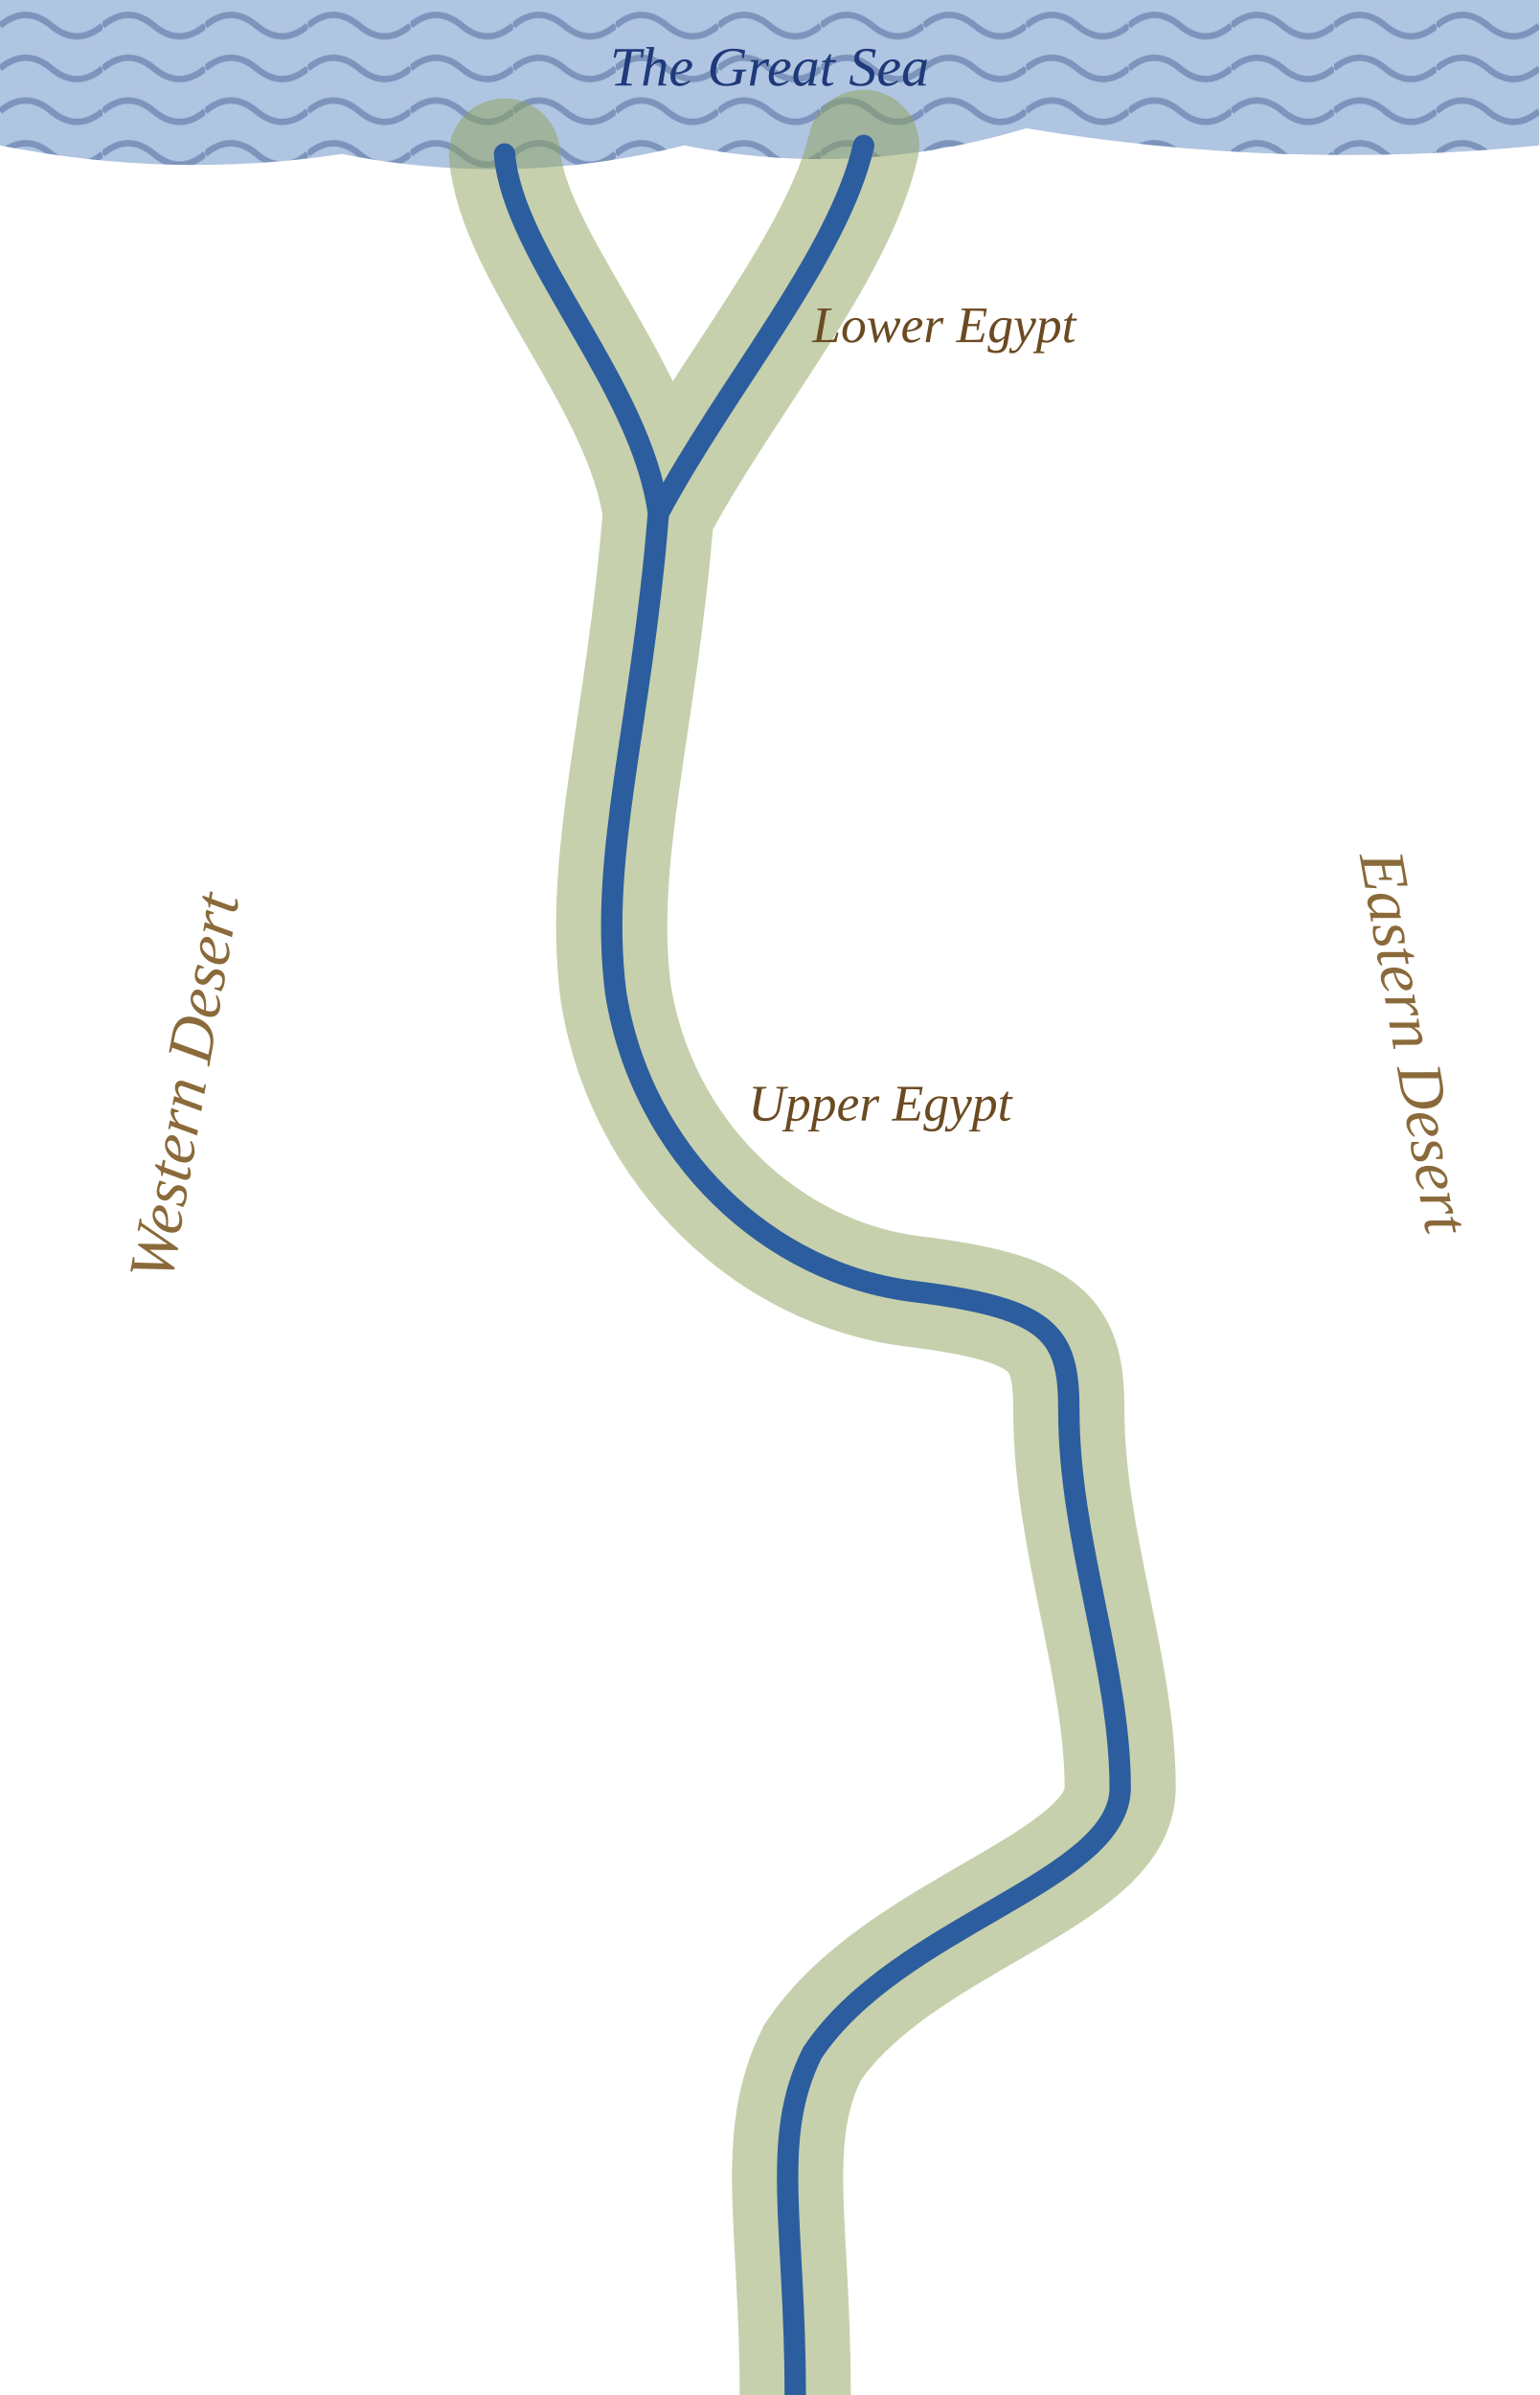
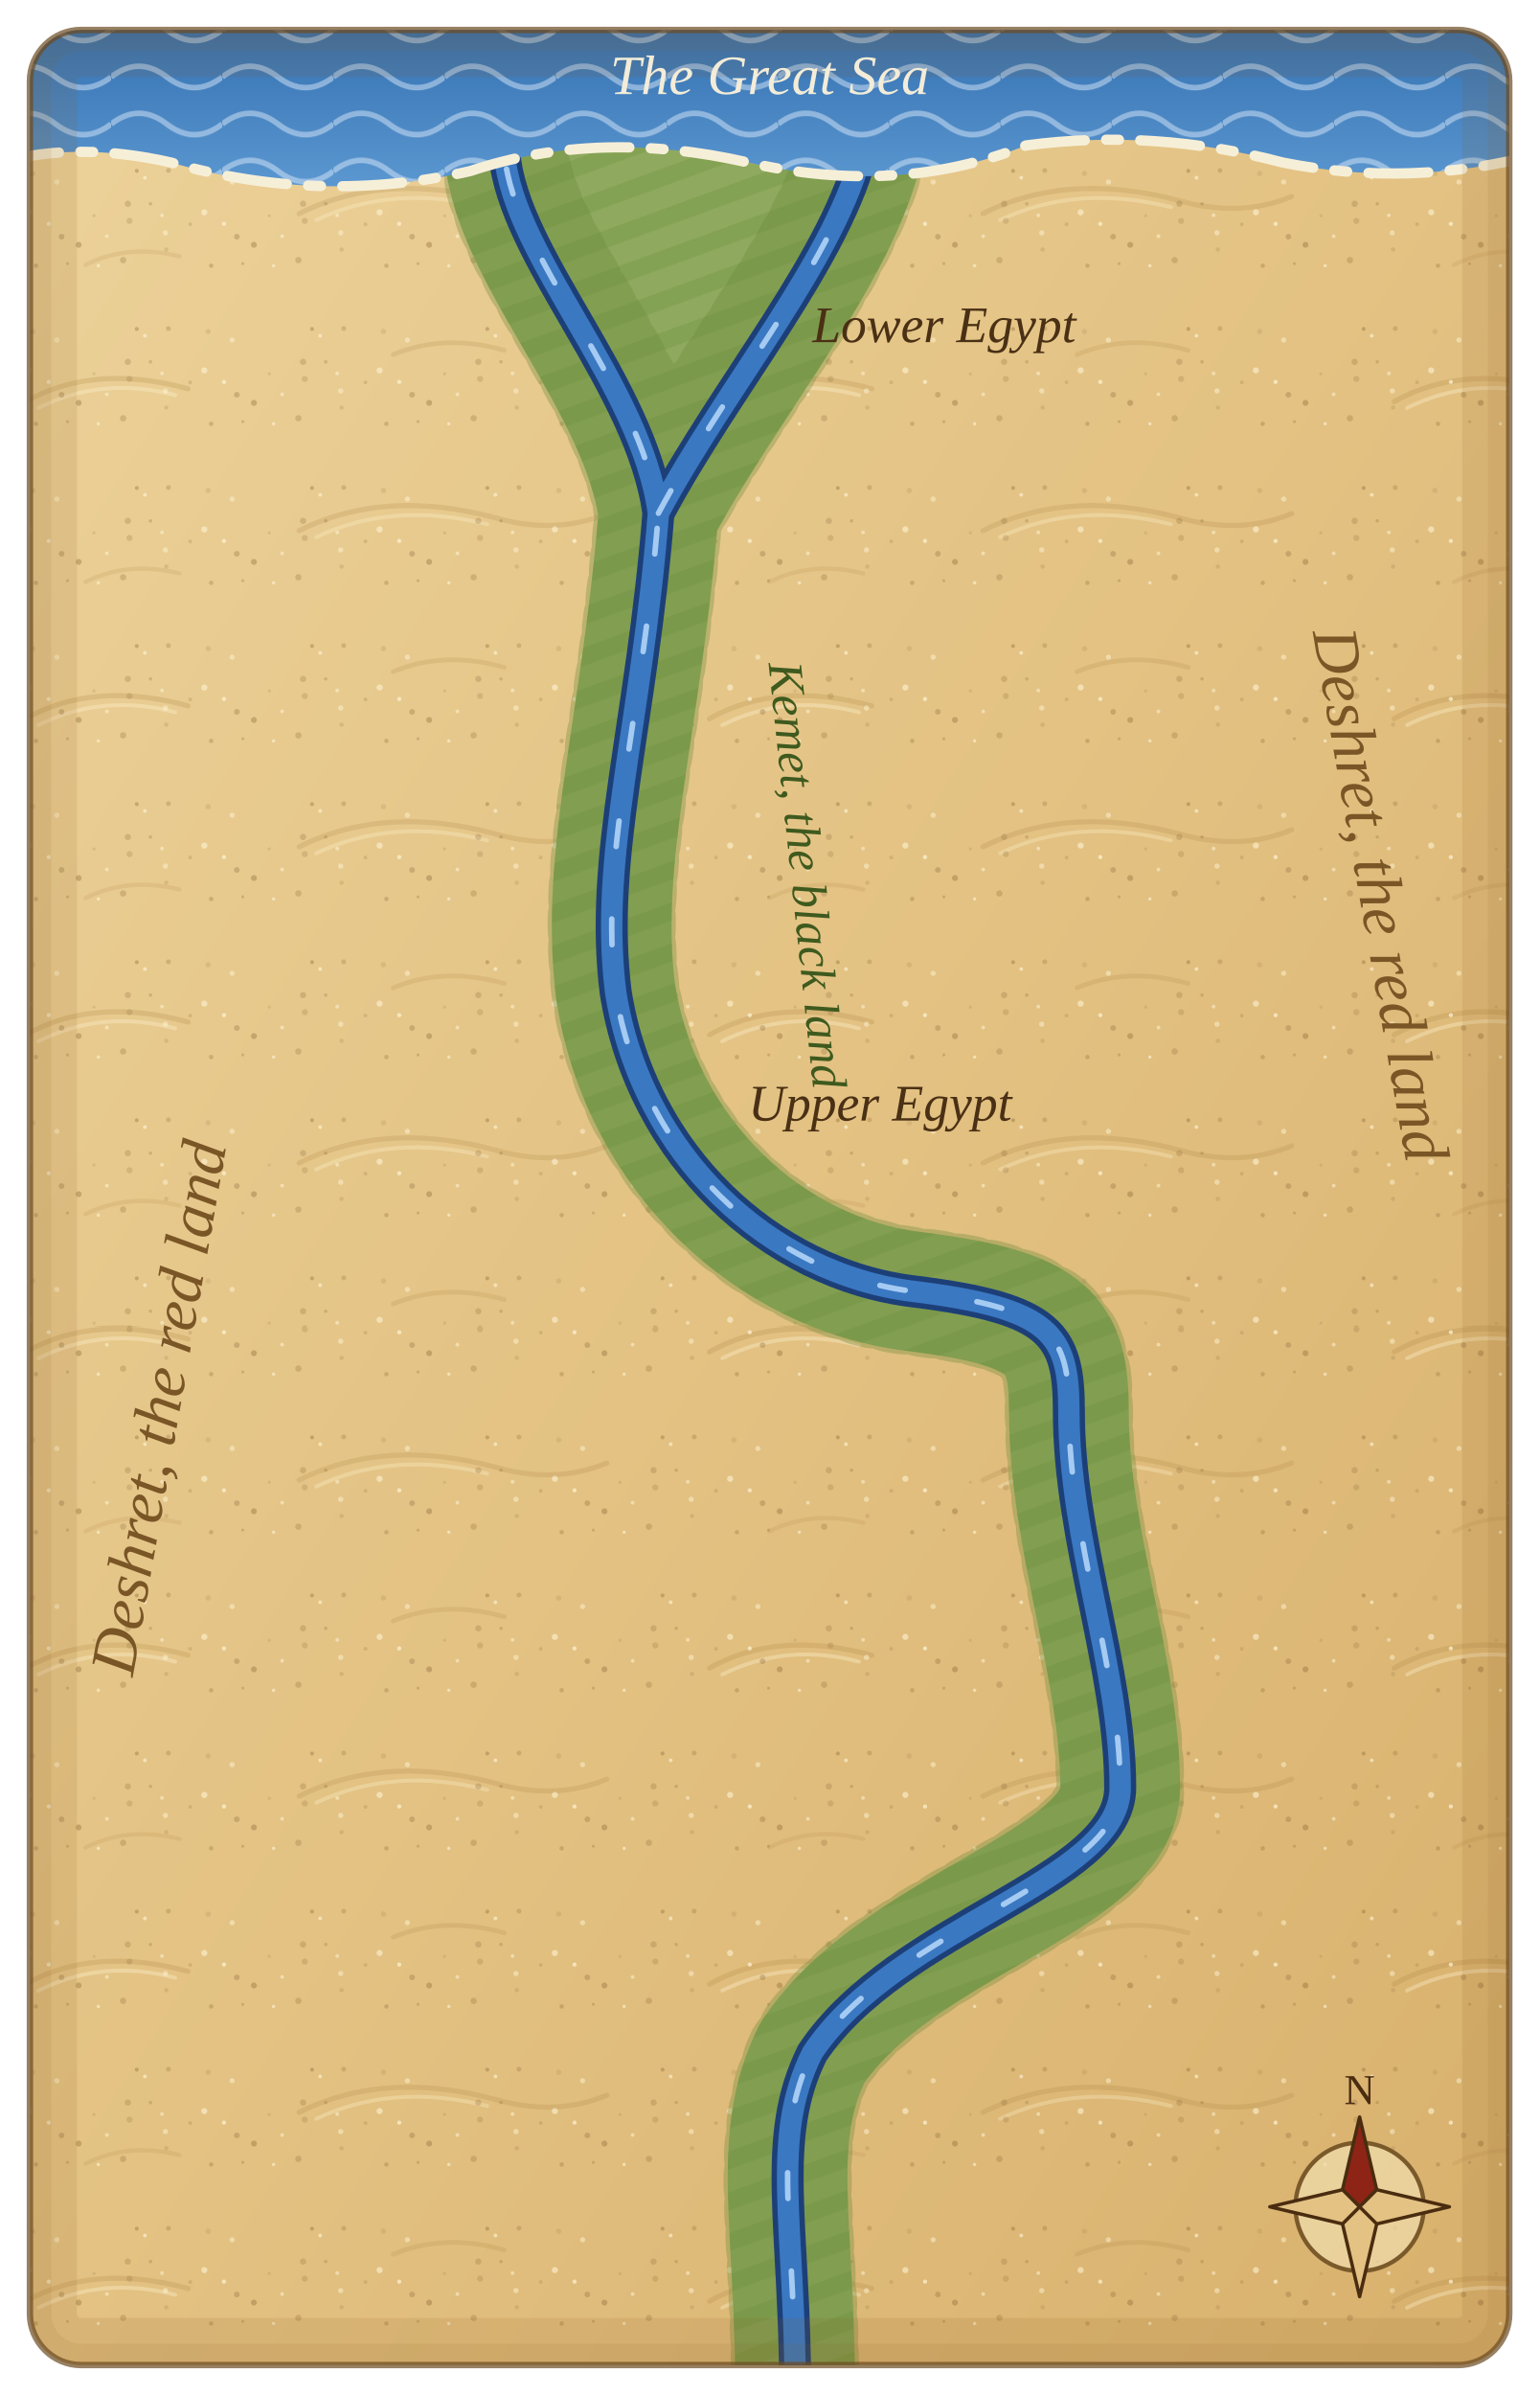
<svg xmlns="http://www.w3.org/2000/svg" viewBox="0 0 360 560">
  <defs>
    <radialGradient id="mg" cx=".35" cy=".3">
      <stop offset="0" stop-color="#fff4b8" />
      <stop offset=".6" stop-color="#e0ac3a" />
      <stop offset="1" stop-color="#8a5a10" />
    </radialGradient>
-     <pattern id="waves" width="24" height="10" patternUnits="userSpaceOnUse">
-       <path d="M0 6 Q6 1 12 6 T24 6" fill="none" stroke="#1f3a7a" stroke-opacity=".35" stroke-width="1.5" />
+     <linearGradient id="nile-sand" x1="0" y1="0" x2="1" y2="1">
+       <stop offset="0" stop-color="#ecd29a" />
+       <stop offset=".5" stop-color="#e3c283" />
+       <stop offset="1" stop-color="#d8b06c" />
+     </linearGradient>
+     <pattern id="nile-grain" width="41" height="37" patternUnits="userSpaceOnUse">
+       <circle cx="13.3" cy="5.6" r="0.61" fill="#fff6d8" fill-opacity="0.47" />
+       <circle cx="22.0" cy="13.5" r="0.37" fill="#9a7a4a" fill-opacity="0.21" />
+       <circle cx="3.5" cy="15.5" r="0.45" fill="#9a7a4a" fill-opacity="0.25" />
+       <circle cx="33.9" cy="4.6" r="0.44" fill="#fff6d8" fill-opacity="0.61" />
+       <circle cx="38.9" cy="21.4" r="0.51" fill="#8a6a3a" fill-opacity="0.19" />
+       <circle cx="35.2" cy="10.7" r="0.41" fill="#8a6a3a" fill-opacity="0.27" />
+       <circle cx="23.0" cy="25.2" r="0.39" fill="#fff6d8" fill-opacity="0.59" />
+       <circle cx="7.7" cy="3.6" r="0.63" fill="#9a7a4a" fill-opacity="0.19" />
+       <circle cx="8.4" cy="25.2" r="0.52" fill="#7a5a2a" fill-opacity="0.25" />
+       <circle cx="37.9" cy="13.4" r="0.45" fill="#fff6d8" fill-opacity="0.49" />
+       <circle cx="32.0" cy="3.0" r="0.47" fill="#7a5a2a" fill-opacity="0.32" />
+       <circle cx="29.9" cy="10.7" r="0.74" fill="#8a6a3a" fill-opacity="0.26" />
+       <circle cx="6.8" cy="12.7" r="0.72" fill="#fff6d8" fill-opacity="0.56" />
+       <circle cx="39.4" cy="2.9" r="0.57" fill="#7a5a2a" fill-opacity="0.23" />
+       <circle cx="14.4" cy="18.4" r="0.67" fill="#8a6a3a" fill-opacity="0.31" />
+       <circle cx="38.7" cy="17.5" r="0.62" fill="#fff6d8" fill-opacity="0.47" />
+       <circle cx="28.8" cy="23.9" r="0.75" fill="#7a5a2a" fill-opacity="0.23" />
+       <circle cx="15.8" cy="24.7" r="0.36" fill="#7a5a2a" fill-opacity="0.24" />
+       <circle cx="25.0" cy="18.3" r="0.44" fill="#fff6d8" fill-opacity="0.52" />
+       <circle cx="30.3" cy="14.7" r="0.72" fill="#7a5a2a" fill-opacity="0.19" />
+       <circle cx="18.4" cy="20.3" r="0.7" fill="#7a5a2a" fill-opacity="0.32" />
+       <circle cx="11.4" cy="15.4" r="0.49" fill="#fff6d8" fill-opacity="0.67" />
    </pattern>
+     <pattern id="nile-dunes" width="160" height="74" patternUnits="userSpaceOnUse">
+       <path d="M6 20 Q22 11 44 17" fill="none" stroke="#a9803f" stroke-opacity=".22" stroke-width="1.2" stroke-linecap="round" />
+       <path d="M9 21.5 Q24 14 41 18.5" fill="none" stroke="#fff3d0" stroke-opacity=".35" stroke-width=".9" stroke-linecap="round" />
+       <path d="M92 9 Q104 4 118 8" fill="none" stroke="#a9803f" stroke-opacity=".18" stroke-width="1.1" stroke-linecap="round" />
+       <path d="M70 50 Q90 40 116 47 Q130 51 142 46" fill="none" stroke="#a9803f" stroke-opacity=".2" stroke-width="1.2" stroke-linecap="round" />
+       <path d="M74 51.5 Q92 43 114 48.5" fill="none" stroke="#fff3d0" stroke-opacity=".3" stroke-width=".9" stroke-linecap="round" />
+       <path d="M20 62 Q30 57 42 60" fill="none" stroke="#a9803f" stroke-opacity=".16" stroke-width="1" stroke-linecap="round" />
+     </pattern>
+     <pattern id="nile-fields" width="9" height="9" patternUnits="userSpaceOnUse" patternTransform="rotate(-20)">
+       <rect width="9" height="4" fill="#6f9440" fill-opacity=".35" />
+     </pattern>
+     <linearGradient id="nile-sea" x1="0" y1="0" x2="0" y2="1">
+       <stop offset="0" stop-color="#2d6aac" />
+       <stop offset="1" stop-color="#5b97d0" />
+     </linearGradient>
+     <pattern id="nile-waves" width="26" height="11" patternUnits="userSpaceOnUse">
+       <path d="M0 7 Q6.5 2 13 7 T26 7" fill="none" stroke="#e8f3ff" stroke-opacity=".45" stroke-width="1.3" />
+     </pattern>
+     <clipPath id="nile-land">
+       <rect x="7" y="7" width="346" height="546" rx="12" />
+     </clipPath>
  </defs>
-   <path d="M0 0 H360 V34 Q300 40 240 30 Q200 42 160 34 Q120 44 80 36 Q40 42 0 34 Z" fill="#6f95c8" fill-opacity=".55" />
-   <path d="M0 0 H360 V34 Q300 40 240 30 Q200 42 160 34 Q120 44 80 36 Q40 42 0 34 Z" fill="url(#waves)" />
-   <text x="180" y="20" text-anchor="middle" font-size="13" font-style="italic" fill="#1f3a7a">The Great Sea</text>
-   <path id="valley" d="M186 560 C186 520 180 500 190 480 C210 450 262 440 262 418 C262 390 250 360 250 330 C250 312 246 306 214 302 C180 298 150 270 144 232 C140 200 150 170 154 120 C150 90 120 60 118 36 M154 120 C170 90 196 60 202 34" fill="none" stroke="#8fa35a" stroke-opacity=".5" stroke-width="26" stroke-linecap="round" />
-   <path d="M186 560 C186 520 180 500 190 480 C210 450 262 440 262 418 C262 390 250 360 250 330 C250 312 246 306 214 302 C180 298 150 270 144 232 C140 200 150 170 154 120 C150 90 120 60 118 36 M154 120 C170 90 196 60 202 34" fill="none" stroke="#2c5d9e" stroke-width="5" stroke-linecap="round" />
-   <text x="40" y="300" font-size="15" font-style="italic" fill="#8a6a3a" transform="rotate(-80 40 300)">Western Desert</text>
-   <text x="318" y="200" font-size="15" font-style="italic" fill="#8a6a3a" transform="rotate(80 318 200)">Eastern Desert</text>
-   <text x="190" y="80" font-size="12" font-style="italic" fill="#6b4a22" text-anchor="start">Lower Egypt</text>
-   <text x="175" y="262" font-size="12" font-style="italic" fill="#6b4a22">Upper Egypt</text>
+   <g clip-path="url(#nile-land)">
+     <rect width="360" height="560" fill="url(#nile-sand)" />
+     <rect width="360" height="560" fill="url(#nile-dunes)" />
+     <rect width="360" height="560" fill="url(#nile-grain)" />
+     <path d="M154 120 C150 90 120 60 112 38 Q140 30 175 38 Q192 42 206 36 C196 60 170 90 154 120 Z" fill="#8fa95e" />
+     <path d="M154 120 C150 90 120 60 112 38 Q140 30 175 38 Q192 42 206 36 C196 60 170 90 154 120 Z" fill="url(#nile-fields)" />
+     <path d="M186 560 C186 520 180 500 190 480 C210 450 262 440 262 418 C262 390 250 360 250 330 C250 312 246 306 214 302 C180 298 150 270 144 232 C140 200 150 170 154 120 C150 90 120 60 118 36 M154 120 C170 90 196 60 202 34" fill="none" stroke="#8fa95e" stroke-width="28" stroke-linecap="round" stroke-linejoin="round" />
+     <path d="M186 560 C186 520 180 500 190 480 C210 450 262 440 262 418 C262 390 250 360 250 330 C250 312 246 306 214 302 C180 298 150 270 144 232 C140 200 150 170 154 120 C150 90 120 60 118 36 M154 120 C170 90 196 60 202 34" fill="none" stroke="url(#nile-fields)" stroke-width="28" stroke-linecap="round" stroke-linejoin="round" />
+     <path d="M186 560 C186 520 180 500 190 480 C210 450 262 440 262 418 C262 390 250 360 250 330 C250 312 246 306 214 302 C180 298 150 270 144 232 C140 200 150 170 154 120 C150 90 120 60 118 36 M154 120 C170 90 196 60 202 34" fill="none" stroke="#6b8a3a" stroke-opacity=".35" stroke-width="30" stroke-linecap="round" stroke-linejoin="round" stroke-dasharray="2 5" />
+     <path d="M186 560 C186 520 180 500 190 480 C210 450 262 440 262 418 C262 390 250 360 250 330 C250 312 246 306 214 302 C180 298 150 270 144 232 C140 200 150 170 154 120 C150 90 120 60 118 36 M154 120 C170 90 196 60 202 34" fill="none" stroke="#1d3f78" stroke-width="7.5" stroke-linecap="round" stroke-linejoin="round" />
+     <path d="M186 560 C186 520 180 500 190 480 C210 450 262 440 262 418 C262 390 250 360 250 330 C250 312 246 306 214 302 C180 298 150 270 144 232 C140 200 150 170 154 120 C150 90 120 60 118 36 M154 120 C170 90 196 60 202 34" fill="none" stroke="#3a78c2" stroke-width="5" stroke-linecap="round" stroke-linejoin="round" />
+     <path d="M186 560 C186 520 180 500 190 480 C210 450 262 440 262 418 C262 390 250 360 250 330 C250 312 246 306 214 302 C180 298 150 270 144 232 C140 200 150 170 154 120 C150 90 120 60 118 36 M154 120 C170 90 196 60 202 34" fill="none" stroke="#bfe0ff" stroke-opacity=".8" stroke-width="1.3" stroke-linecap="round" stroke-dasharray="6 17" />
+     <path d="M0 0 H360 V36 Q330 44 300 38 Q270 30 240 34 Q210 46 175 38 Q140 30 110 40 Q75 48 40 38 Q18 33 0 38 Z" fill="url(#nile-sea)" />
+     <path d="M0 0 H360 V36 Q330 44 300 38 Q270 30 240 34 Q210 46 175 38 Q140 30 110 40 Q75 48 40 38 Q18 33 0 38 Z" fill="url(#nile-waves)" />
+     <path d="M0 38 Q18 33 40 38 Q75 48 110 40 Q140 30 175 38 Q210 46 240 34 Q270 30 300 38 Q330 44 360 36" fill="none" stroke="#f6efd8" stroke-width="2.4" stroke-linecap="round" stroke-dasharray="14 5 3 5" />
+     <rect x="7" y="7" width="346" height="546" rx="12" fill="none" stroke="#8a5a20" stroke-opacity=".12" stroke-width="22" />
+     <rect x="7" y="7" width="346" height="546" rx="12" fill="none" stroke="#8a5a20" stroke-opacity=".1" stroke-width="10" />
+     <g transform="translate(318 516)">
+       <circle r="15" fill="#f1dfb0" fill-opacity=".7" stroke="#7a5a2a" stroke-width="1" />
+       <path d="M0 -21 L4 -4 L0 0 L-4 -4 Z" fill="#8e2415" stroke="#4a2c10" stroke-width=".8" stroke-linejoin="round" />
+       <path d="M0 21 L4 4 L0 0 L-4 4 Z M-21 0 L-4 -4 L0 0 L-4 4 Z M21 0 L4 -4 L0 0 L4 4 Z" fill="#e3c283" stroke="#4a2c10" stroke-width=".8" stroke-linejoin="round" />
+       <text y="-24" text-anchor="middle" font-size="10" fill="#4a2c10">N</text>
+     </g>
+   </g>
+   <rect x="7" y="7" width="346" height="546" rx="12" fill="none" stroke="#6b4a22" stroke-opacity=".7" stroke-width="1.5" />
+   <text x="180" y="22" text-anchor="middle" font-size="13" font-style="italic" fill="#f3ecd8">The Great Sea</text>
+   <text x="42" y="330" font-size="15" font-style="italic" fill="#7a5626" text-anchor="middle" transform="rotate(-80 42 330)">Deshret, the red land</text>
+   <text x="318" y="210" font-size="15" font-style="italic" fill="#7a5626" text-anchor="middle" transform="rotate(80 318 210)">Deshret, the red land</text>
+   <text x="190" y="80" font-size="12" font-style="italic" fill="#4a3014" text-anchor="start">Lower Egypt</text>
+   <text x="175" y="262" font-size="12" font-style="italic" fill="#4a3014">Upper Egypt</text>
+   <text x="185" y="205" font-size="11.5" font-style="italic" fill="#3f5a1e" text-anchor="middle" transform="rotate(84 185 205)">Kemet, the black land</text>
</svg>
